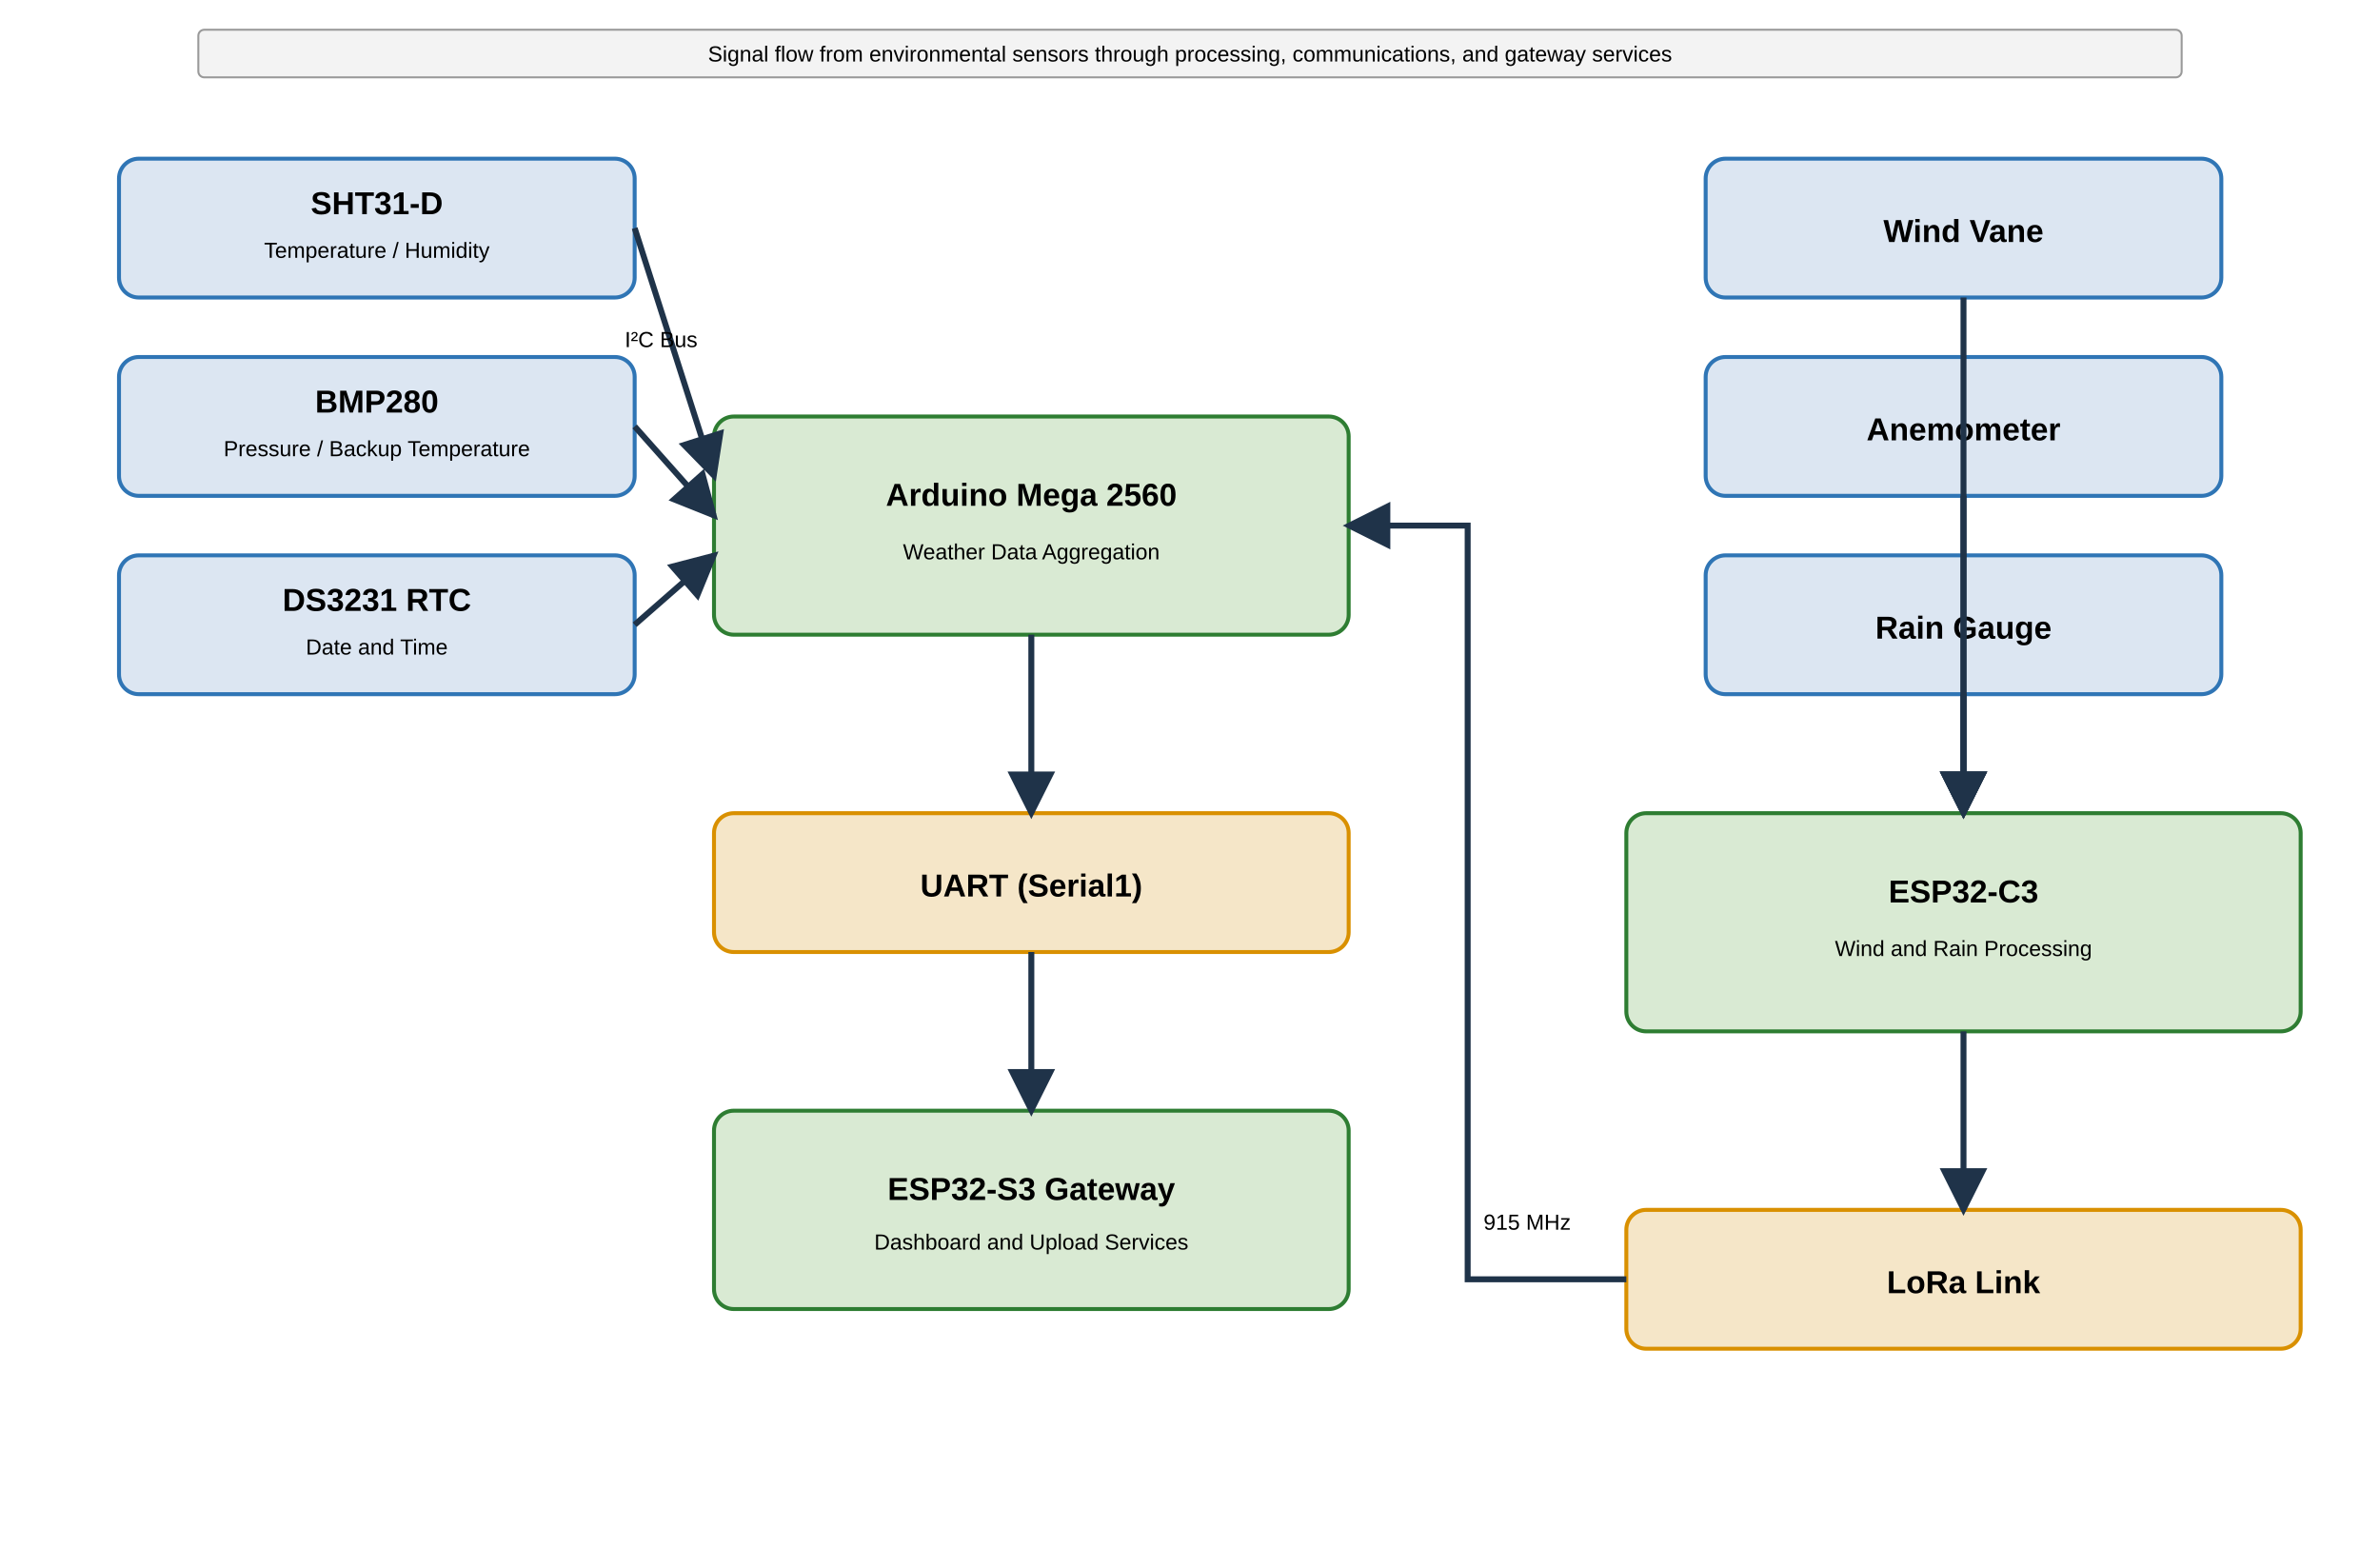
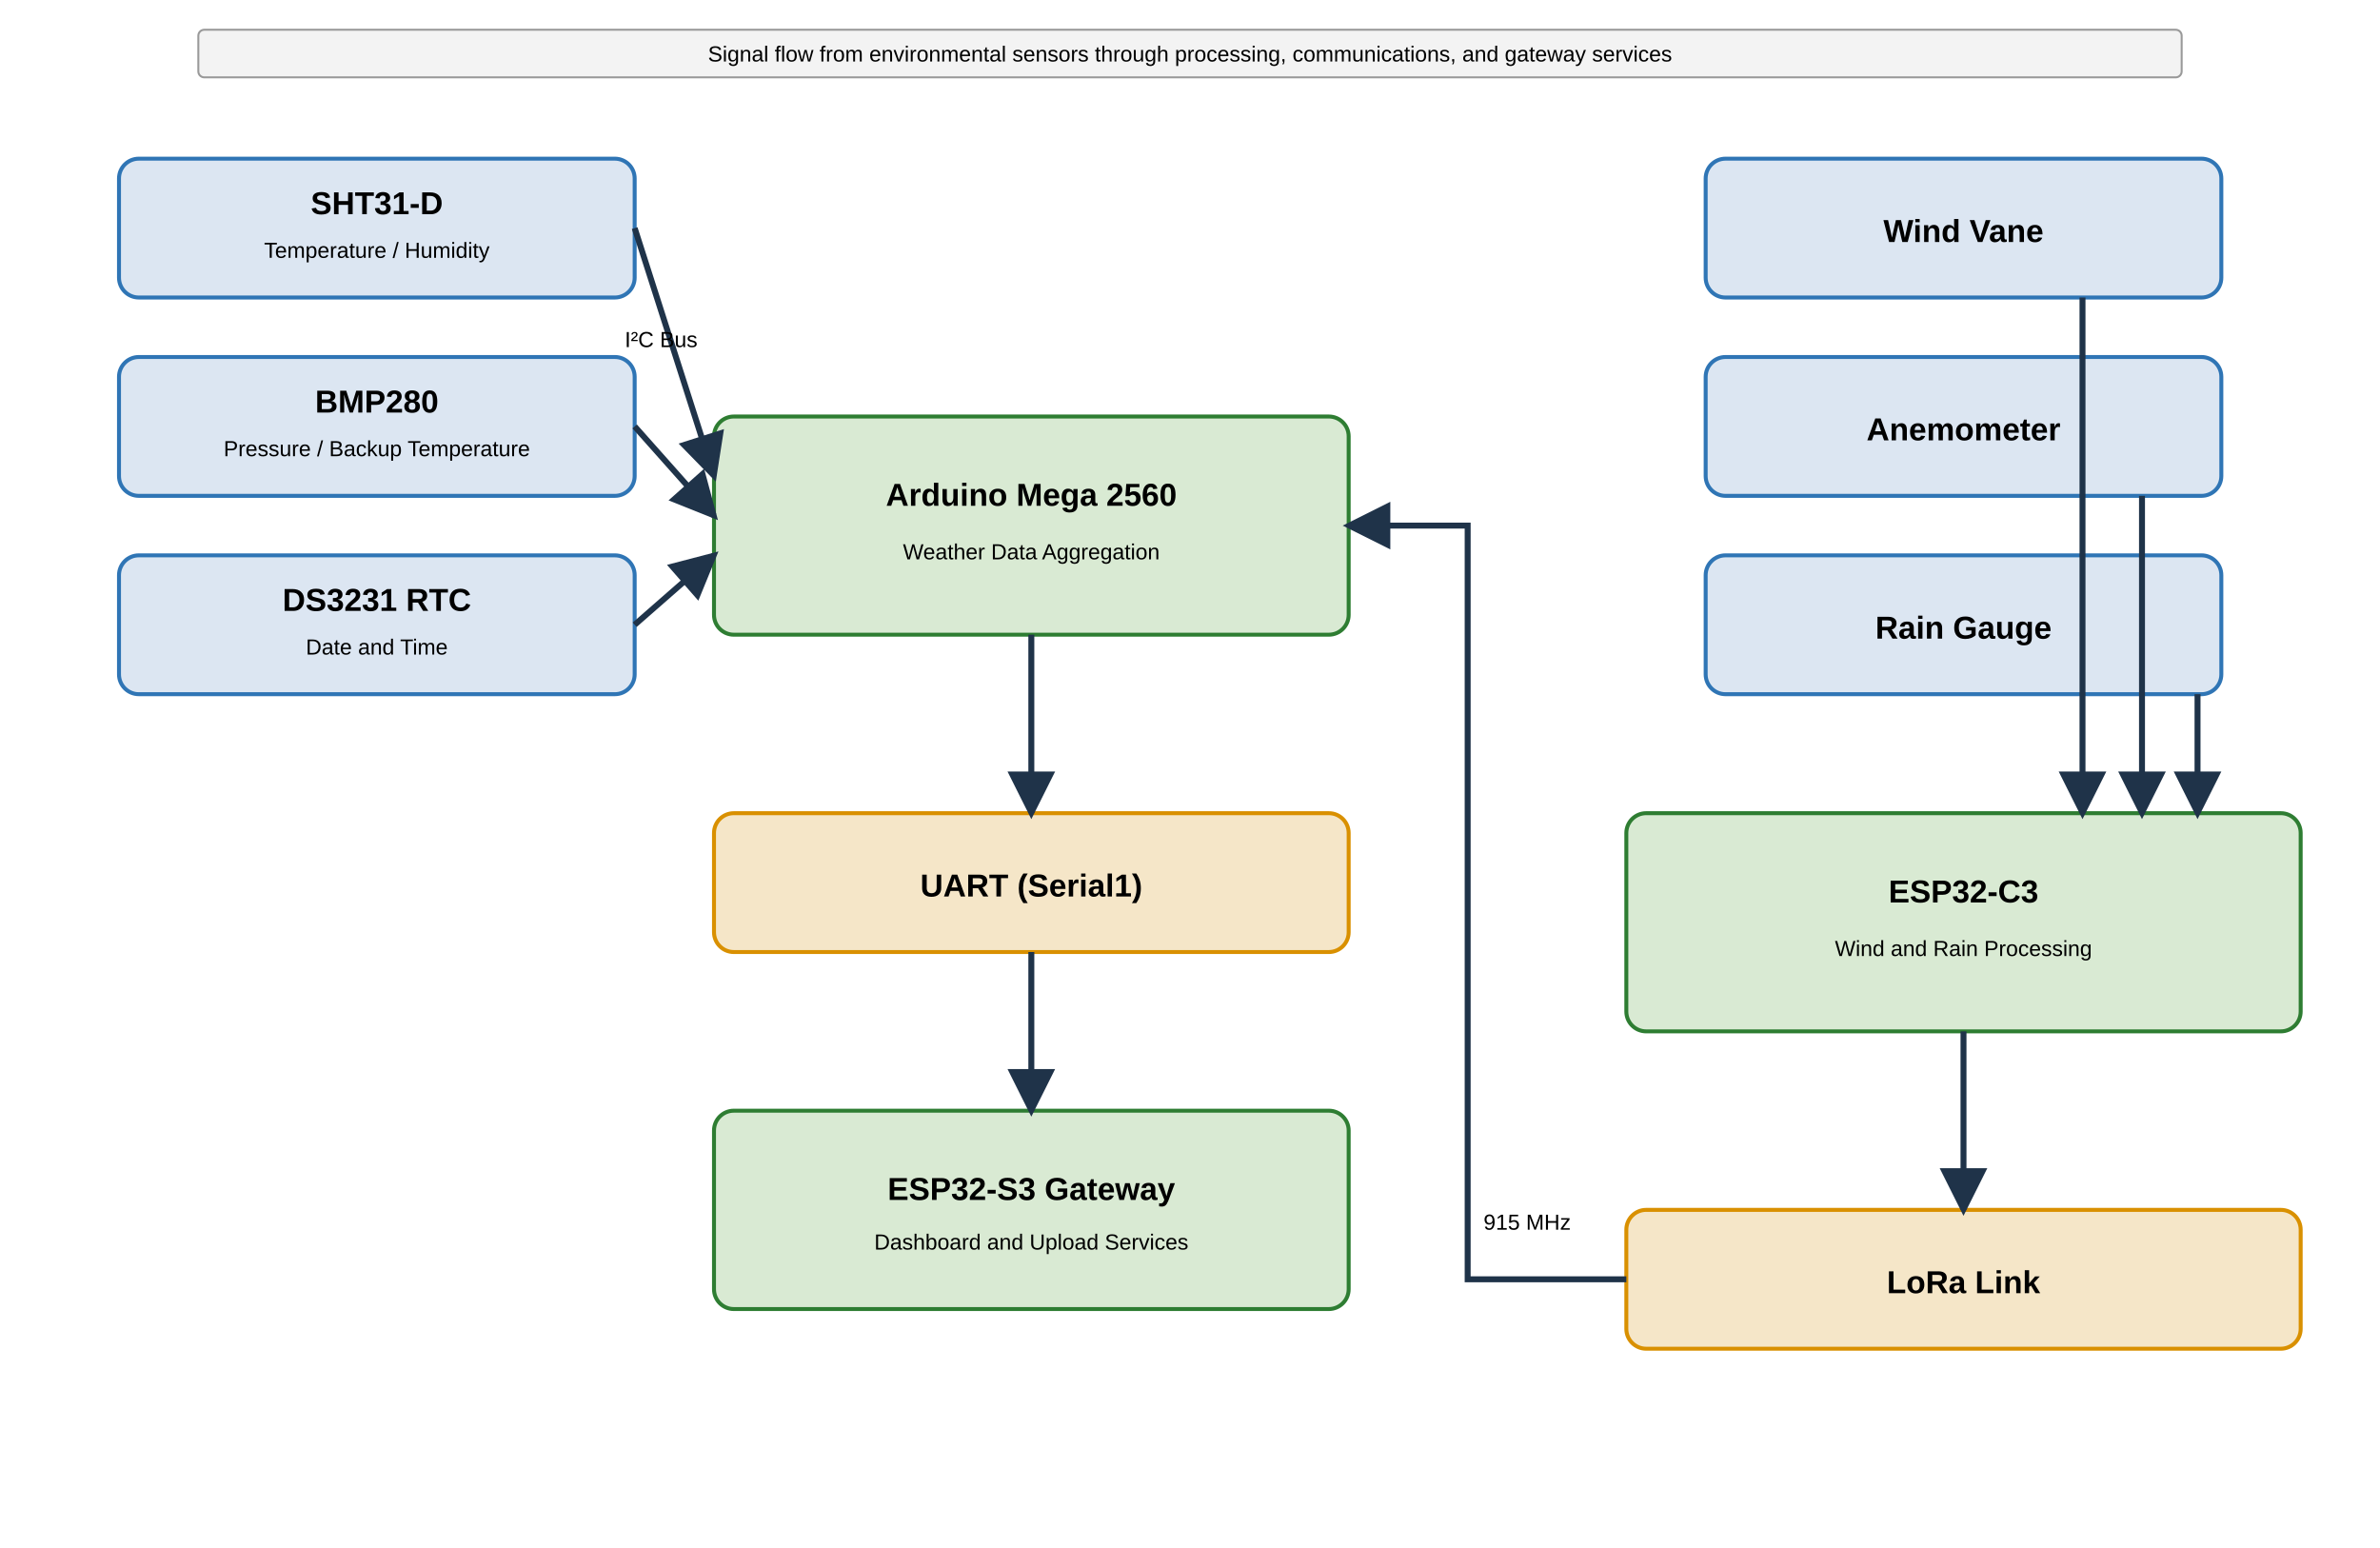
- <svg xmlns="http://www.w3.org/2000/svg" width="1200" height="780" viewBox="0 0 1200 780">
-   <defs>
-     <style>
+ <svg xmlns="http://www.w3.org/2000/svg" width="1200" height="780" viewBox="0 0 1200 780" version="1.1" id="svg26">
+   <defs id="defs1">
+     <style id="style1">
.title { font: bold 16px Arial, sans-serif; fill:#000; }
.label { font: 14px Arial, sans-serif; fill:#000; }
.small { font: 11px Arial, sans-serif; fill:#000; }

.sensorBox {
    fill:#dce6f2;
    stroke:#2f75b5;
    stroke-width:2;
}

.controllerBox {
    fill:#d9ead3;
    stroke:#2e7d32;
    stroke-width:2;
}

.commBox {
    fill:#f5e6c8;
    stroke:#d99000;
    stroke-width:2;
}

.noteBox {
    fill:#f3f3f3;
    stroke:#999;
    stroke-width:1;
}

.arrow {
    stroke:#1f3349;
    stroke-width:3;
    fill:none;
    marker-end:url(#arrowhead);
}

</style>
    <marker id="arrowhead" markerWidth="8" markerHeight="8" refX="7" refY="4" orient="auto">
-       <polygon points="0,0 8,4 0,8" fill="#1f3349" />
+       <polygon points="0,0 8,4 0,8" fill="#1f3349" id="polygon1" />
    </marker>
  </defs>
-   <rect x="100" y="15" width="1000" height="24" rx="3" class="noteBox" />
-   <text x="600" y="31" text-anchor="middle" class="small">
+   <rect x="100" y="15" width="1000" height="24" rx="3" class="noteBox" id="rect1" />
+   <text x="600" y="31" text-anchor="middle" class="small" id="text1">
Signal flow from environmental sensors through processing, communications, and gateway services
</text>
-   <rect x="60" y="80" width="260" height="70" rx="10" class="sensorBox" />
-   <text x="190" y="108" text-anchor="middle" class="title">SHT31-D</text>
-   <text x="190" y="130" text-anchor="middle" class="small">Temperature / Humidity</text>
-   <rect x="60" y="180" width="260" height="70" rx="10" class="sensorBox" />
-   <text x="190" y="208" text-anchor="middle" class="title">BMP280</text>
-   <text x="190" y="230" text-anchor="middle" class="small">Pressure / Backup Temperature</text>
-   <rect x="60" y="280" width="260" height="70" rx="10" class="sensorBox" />
-   <text x="190" y="308" text-anchor="middle" class="title">DS3231 RTC</text>
-   <text x="190" y="330" text-anchor="middle" class="small">Date and Time</text>
-   <rect x="360" y="210" width="320" height="110" rx="10" class="controllerBox" />
-   <text x="520" y="255" text-anchor="middle" class="title">
+   <rect x="60" y="80" width="260" height="70" rx="10" class="sensorBox" id="rect2" />
+   <text x="190" y="108" text-anchor="middle" class="title" id="text2">SHT31-D</text>
+   <text x="190" y="130" text-anchor="middle" class="small" id="text3">Temperature / Humidity</text>
+   <rect x="60" y="180" width="260" height="70" rx="10" class="sensorBox" id="rect3" />
+   <text x="190" y="208" text-anchor="middle" class="title" id="text4">BMP280</text>
+   <text x="190" y="230" text-anchor="middle" class="small" id="text5">Pressure / Backup Temperature</text>
+   <rect x="60" y="280" width="260" height="70" rx="10" class="sensorBox" id="rect5" />
+   <text x="190" y="308" text-anchor="middle" class="title" id="text6">DS3231 RTC</text>
+   <text x="190" y="330" text-anchor="middle" class="small" id="text7">Date and Time</text>
+   <rect x="360" y="210" width="320" height="110" rx="10" class="controllerBox" id="rect7" />
+   <text x="520" y="255" text-anchor="middle" class="title" id="text8">
Arduino Mega 2560
</text>
-   <text x="520" y="282" text-anchor="middle" class="small">
+   <text x="520" y="282" text-anchor="middle" class="small" id="text9">
Weather Data Aggregation
</text>
-   <rect x="360" y="410" width="320" height="70" rx="10" class="commBox" />
-   <text x="520" y="452" text-anchor="middle" class="title">
+   <rect x="360" y="410" width="320" height="70" rx="10" class="commBox" id="rect9" />
+   <text x="520" y="452" text-anchor="middle" class="title" id="text10">
UART (Serial1)
</text>
-   <rect x="360" y="560" width="320" height="100" rx="10" class="controllerBox" />
-   <text x="520" y="605" text-anchor="middle" class="title">
+   <rect x="360" y="560" width="320" height="100" rx="10" class="controllerBox" id="rect10" />
+   <text x="520" y="605" text-anchor="middle" class="title" id="text11">
ESP32-S3 Gateway
</text>
-   <text x="520" y="630" text-anchor="middle" class="small">
+   <text x="520" y="630" text-anchor="middle" class="small" id="text12">
Dashboard and Upload Services
</text>
-   <rect x="860" y="80" width="260" height="70" rx="10" class="sensorBox" />
-   <text x="990" y="122" text-anchor="middle" class="title">Wind Vane</text>
-   <rect x="860" y="180" width="260" height="70" rx="10" class="sensorBox" />
-   <text x="990" y="222" text-anchor="middle" class="title">Anemometer</text>
-   <rect x="860" y="280" width="260" height="70" rx="10" class="sensorBox" />
-   <text x="990" y="322" text-anchor="middle" class="title">Rain Gauge</text>
-   <rect x="820" y="410" width="340" height="110" rx="10" class="controllerBox" />
-   <text x="990" y="455" text-anchor="middle" class="title">
+   <rect x="860" y="80" width="260" height="70" rx="10" class="sensorBox" id="rect12" />
+   <text x="990" y="122" text-anchor="middle" class="title" id="text13">Wind Vane</text>
+   <rect x="860" y="180" width="260" height="70" rx="10" class="sensorBox" id="rect13" />
+   <text x="990" y="222" text-anchor="middle" class="title" id="text14">Anemometer</text>
+   <rect x="860" y="280" width="260" height="70" rx="10" class="sensorBox" id="rect14" />
+   <text x="990" y="322" text-anchor="middle" class="title" id="text15">Rain Gauge</text>
+   <rect x="820" y="410" width="340" height="110" rx="10" class="controllerBox" id="rect15" />
+   <text x="990" y="455" text-anchor="middle" class="title" id="text16">
ESP32-C3
</text>
-   <text x="990" y="482" text-anchor="middle" class="small">
+   <text x="990" y="482" text-anchor="middle" class="small" id="text17">
Wind and Rain Processing
</text>
-   <rect x="820" y="610" width="340" height="70" rx="10" class="commBox" />
-   <text x="990" y="652" text-anchor="middle" class="title">
+   <rect x="820" y="610" width="340" height="70" rx="10" class="commBox" id="rect17" />
+   <text x="990" y="652" text-anchor="middle" class="title" id="text18">
LoRa Link
</text>
-   <line x1="320" y1="115" x2="360" y2="240" class="arrow" />
-   <line x1="320" y1="215" x2="360" y2="260" class="arrow" />
-   <line x1="320" y1="315" x2="360" y2="280" class="arrow" />
-   <text x="315" y="175" class="small">I²C Bus</text>
-   <line x1="520" y1="320" x2="520" y2="410" class="arrow" />
-   <line x1="520" y1="480" x2="520" y2="560" class="arrow" />
-   <line x1="990" y1="150" x2="990" y2="410" class="arrow" />
-   <line x1="990" y1="250" x2="990" y2="410" class="arrow" />
-   <line x1="990" y1="350" x2="990" y2="410" class="arrow" />
-   <line x1="990" y1="520" x2="990" y2="610" class="arrow" />
-   <path d="M820 645 L740 645 L740 265 L680 265" class="arrow" />
-   <text x="748" y="620" class="small">
+   <line x1="320" y1="115" x2="360" y2="240" class="arrow" id="line18" />
+   <line x1="320" y1="215" x2="360" y2="260" class="arrow" id="line19" />
+   <line x1="320" y1="315" x2="360" y2="280" class="arrow" id="line20" />
+   <text x="315" y="175" class="small" id="text20">I²C Bus</text>
+   <line x1="520" y1="320" x2="520" y2="410" class="arrow" id="line21" />
+   <line x1="520" y1="480" x2="520" y2="560" class="arrow" id="line22" />
+   <line x1="1050" y1="150" x2="1050" y2="410" class="arrow" id="line23" />
+   <line x1="1080" y1="250" x2="1080" y2="410" class="arrow" id="line24" />
+   <line x1="1108" y1="350" x2="1108" y2="410" class="arrow" id="line25" />
+   <line x1="990" y1="520" x2="990" y2="610" class="arrow" id="line26" />
+   <path d="M820 645 L740 645 L740 265 L680 265" class="arrow" id="path26" />
+   <text x="748" y="620" class="small" id="text26">
915 MHz
</text>
</svg>
